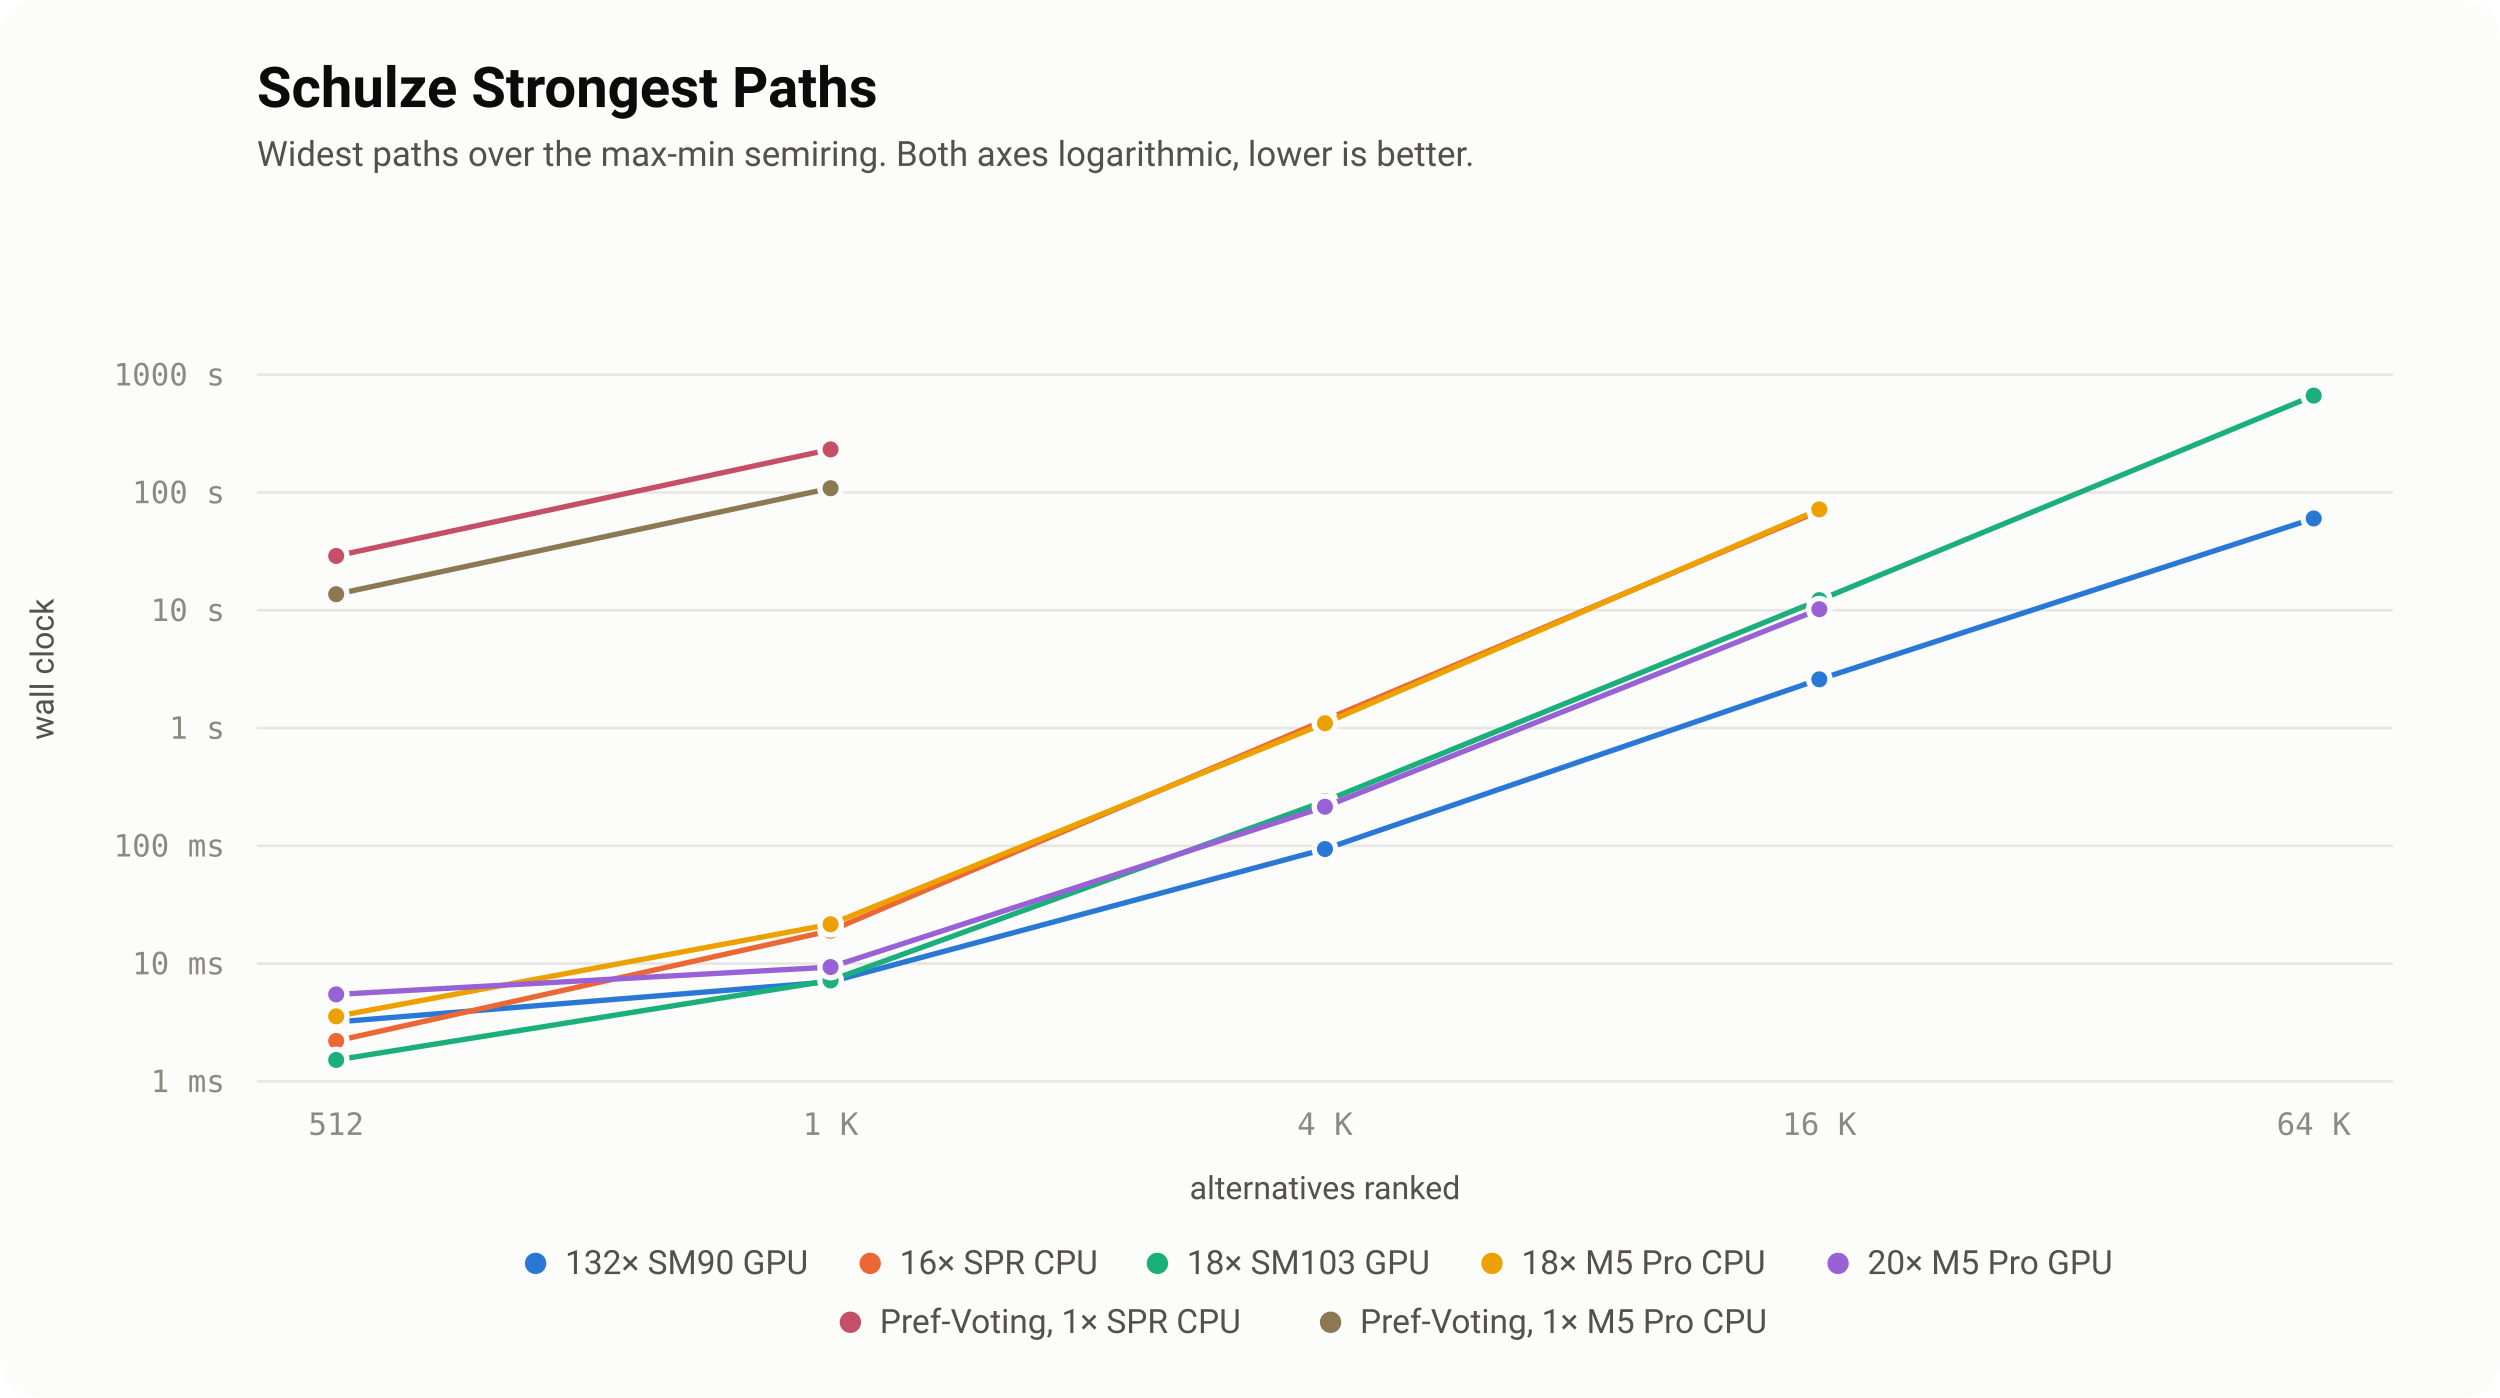
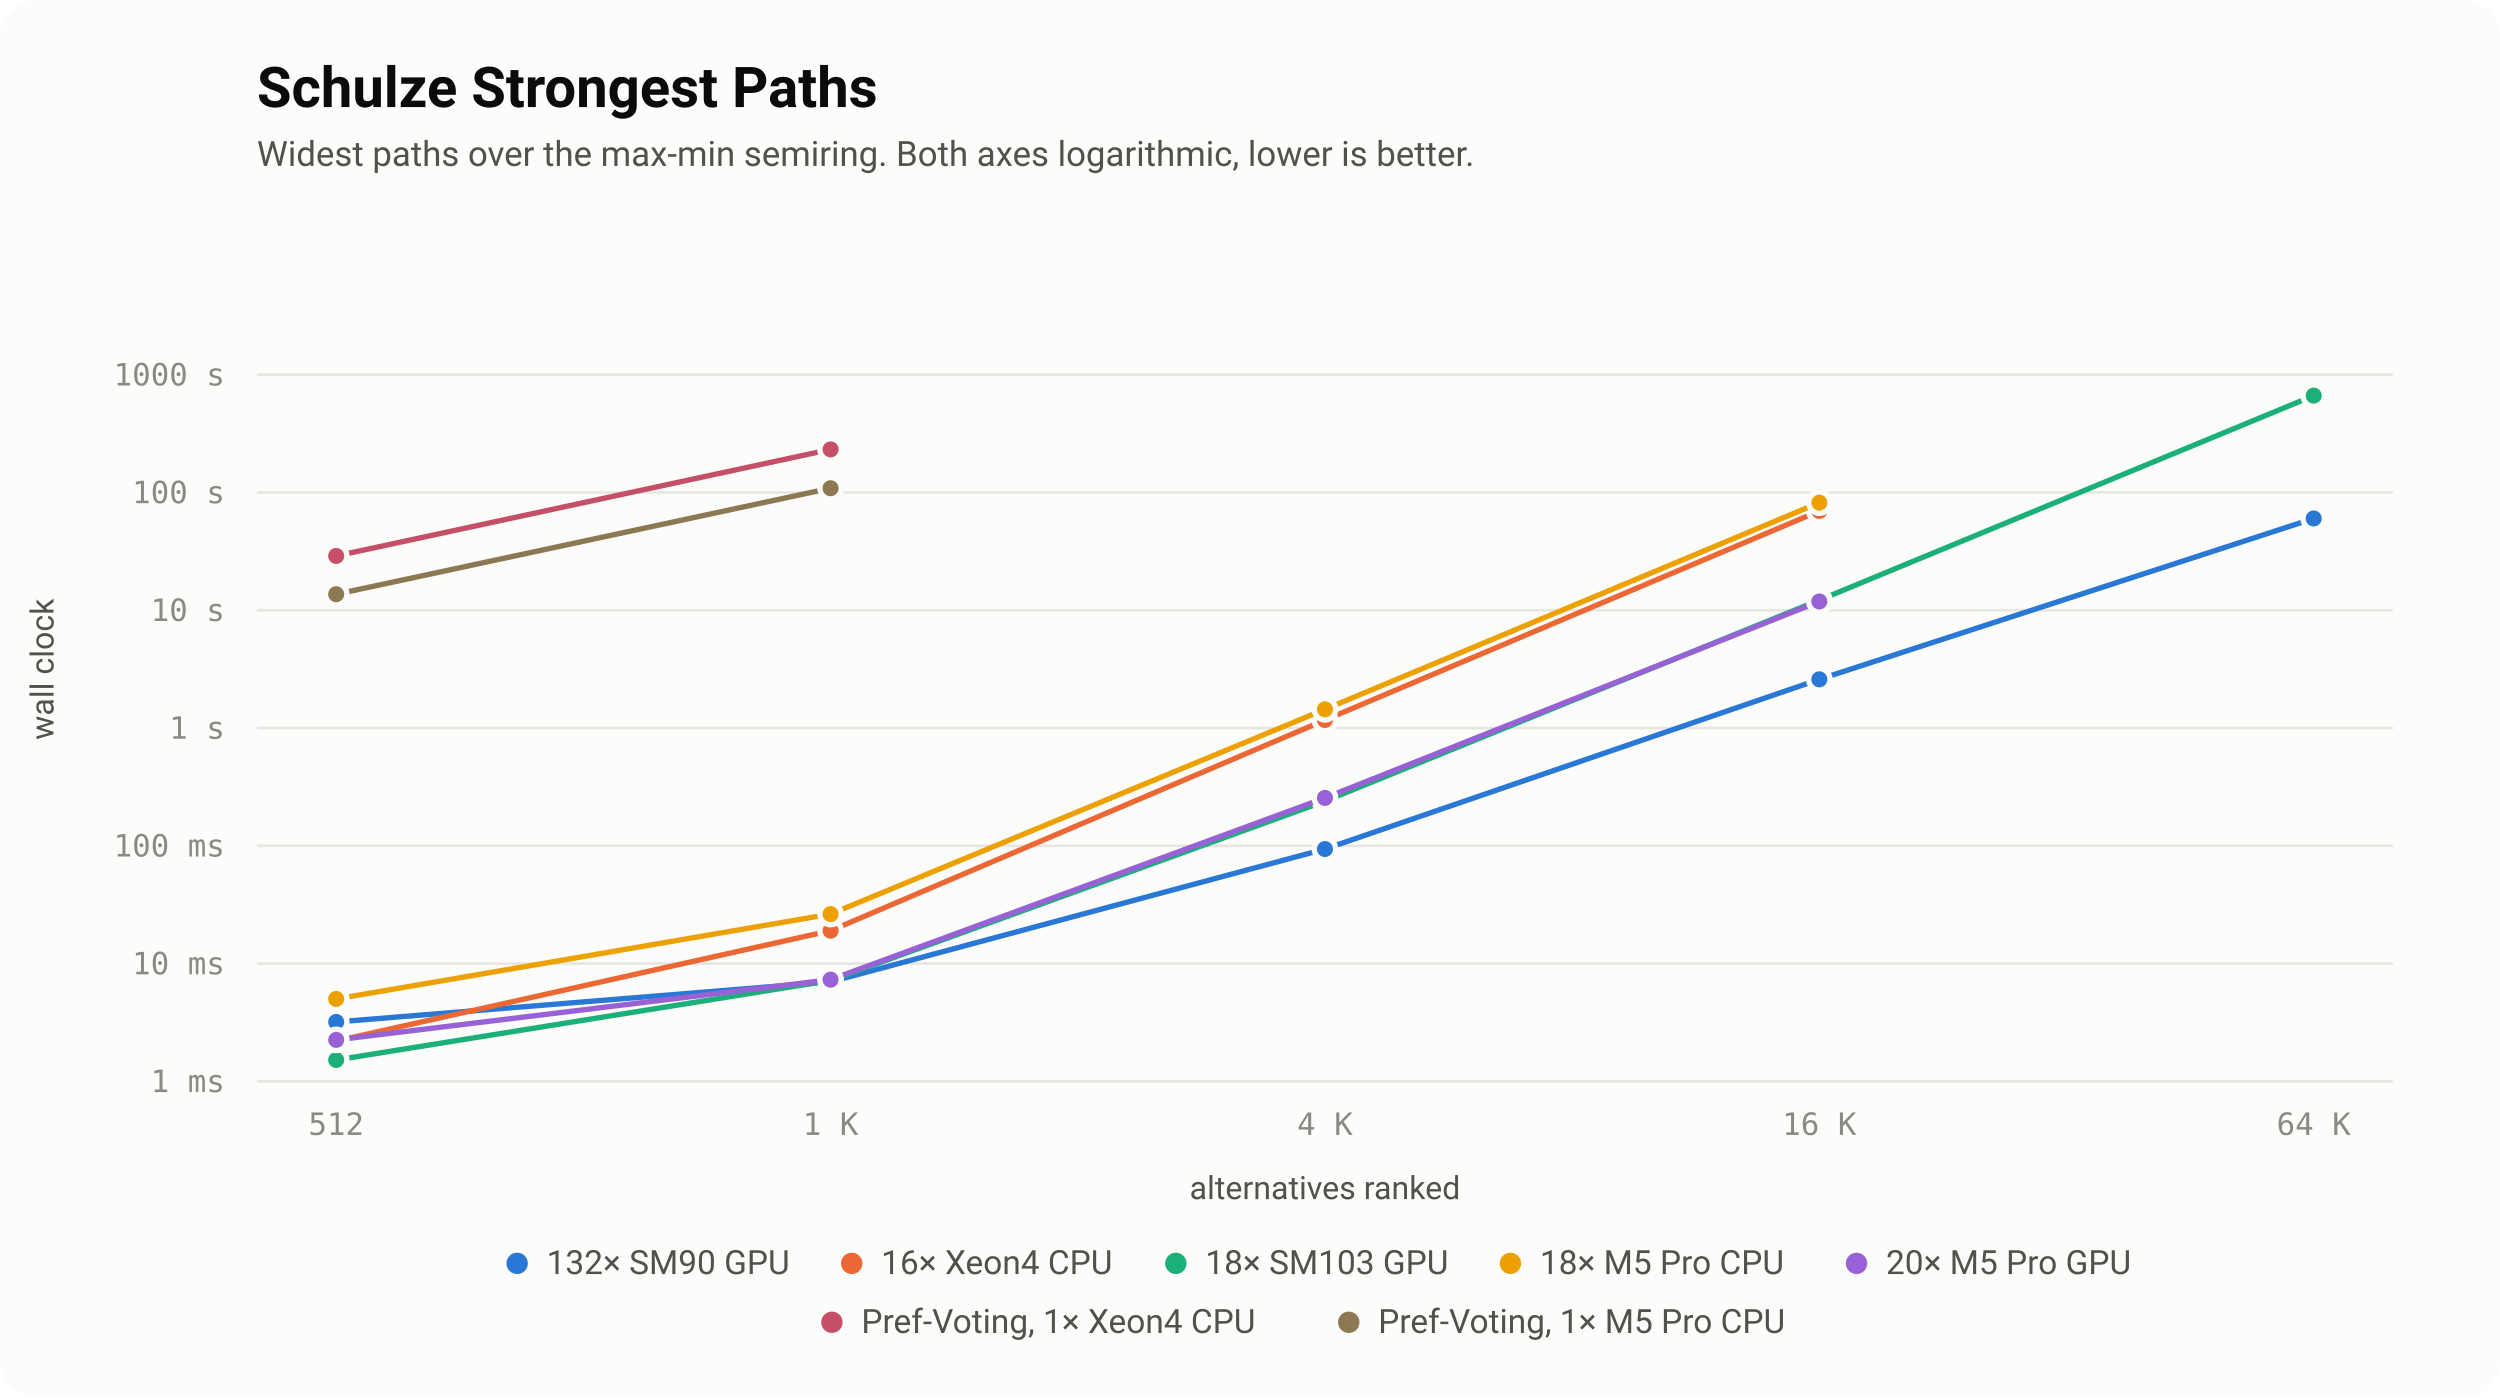
<svg xmlns="http://www.w3.org/2000/svg" width="934" height="522" viewBox="0 0 934 522" font-family="ui-sans-serif,-apple-system,'Segoe UI',Roboto,Helvetica,Arial,sans-serif" role="img" aria-label="Schulze wall clock against field size, log-log">
  <rect width="934" height="522" rx="14" fill="#fcfcfb" />
  <text x="96" y="40" font-size="21" font-weight="650" fill="#0b0b0b">Schulze Strongest Paths</text>
  <text x="96" y="62" font-size="13" fill="#52514e">Widest paths over the max-min semiring. Both axes logarithmic, lower is better.</text>
  <line x1="96" y1="404.0" x2="894" y2="404.0" stroke="#e7e6e2" stroke-width="1" />
  <text x="84" y="408.0" font-size="11.5" text-anchor="end" fill="#8a8984" font-family="ui-monospace,SFMono-Regular,Menlo,Consolas,monospace">1 ms</text>
  <line x1="96" y1="360.0" x2="894" y2="360.0" stroke="#e7e6e2" stroke-width="1" />
  <text x="84" y="364.0" font-size="11.5" text-anchor="end" fill="#8a8984" font-family="ui-monospace,SFMono-Regular,Menlo,Consolas,monospace">10 ms</text>
  <line x1="96" y1="316.0" x2="894" y2="316.0" stroke="#e7e6e2" stroke-width="1" />
  <text x="84" y="320.0" font-size="11.5" text-anchor="end" fill="#8a8984" font-family="ui-monospace,SFMono-Regular,Menlo,Consolas,monospace">100 ms</text>
  <line x1="96" y1="272.0" x2="894" y2="272.0" stroke="#e7e6e2" stroke-width="1" />
  <text x="84" y="276.0" font-size="11.5" text-anchor="end" fill="#8a8984" font-family="ui-monospace,SFMono-Regular,Menlo,Consolas,monospace">1 s</text>
  <line x1="96" y1="228.0" x2="894" y2="228.0" stroke="#e7e6e2" stroke-width="1" />
  <text x="84" y="232.0" font-size="11.5" text-anchor="end" fill="#8a8984" font-family="ui-monospace,SFMono-Regular,Menlo,Consolas,monospace">10 s</text>
  <line x1="96" y1="184.0" x2="894" y2="184.0" stroke="#e7e6e2" stroke-width="1" />
  <text x="84" y="188.0" font-size="11.5" text-anchor="end" fill="#8a8984" font-family="ui-monospace,SFMono-Regular,Menlo,Consolas,monospace">100 s</text>
  <line x1="96" y1="140.0" x2="894" y2="140.0" stroke="#e7e6e2" stroke-width="1" />
  <text x="84" y="144.0" font-size="11.5" text-anchor="end" fill="#8a8984" font-family="ui-monospace,SFMono-Regular,Menlo,Consolas,monospace">1000 s</text>
  <text x="125.6" y="424" font-size="11.5" text-anchor="middle" fill="#8a8984" font-family="ui-monospace,SFMono-Regular,Menlo,Consolas,monospace">512</text>
  <text x="310.3" y="424" font-size="11.5" text-anchor="middle" fill="#8a8984" font-family="ui-monospace,SFMono-Regular,Menlo,Consolas,monospace">1 K</text>
  <text x="495.0" y="424" font-size="11.5" text-anchor="middle" fill="#8a8984" font-family="ui-monospace,SFMono-Regular,Menlo,Consolas,monospace">4 K</text>
  <text x="679.7" y="424" font-size="11.5" text-anchor="middle" fill="#8a8984" font-family="ui-monospace,SFMono-Regular,Menlo,Consolas,monospace">16 K</text>
  <text x="864.4" y="424" font-size="11.5" text-anchor="middle" fill="#8a8984" font-family="ui-monospace,SFMono-Regular,Menlo,Consolas,monospace">64 K</text>
  <text x="495" y="448" font-size="12" text-anchor="middle" fill="#52514e">alternatives ranked</text>
  <text x="20" y="250" font-size="12" text-anchor="middle" fill="#52514e" transform="rotate(-90 20 250)">wall clock</text>
  <path d="M125.6,381.8 L310.3,366.8 L495.0,317.2 L679.7,253.8 L864.4,193.7" fill="none" stroke="#2a78d6" stroke-width="2" stroke-linejoin="round" />
  <circle cx="125.6" cy="381.8" r="4" fill="#2a78d6" stroke="#fcfcfb" stroke-width="2" />
  <circle cx="310.3" cy="366.8" r="4" fill="#2a78d6" stroke="#fcfcfb" stroke-width="2" />
  <circle cx="495.0" cy="317.2" r="4" fill="#2a78d6" stroke="#fcfcfb" stroke-width="2" />
  <circle cx="679.7" cy="253.8" r="4" fill="#2a78d6" stroke="#fcfcfb" stroke-width="2" />
  <circle cx="864.4" cy="193.7" r="4" fill="#2a78d6" stroke="#fcfcfb" stroke-width="2" />
  <path d="M125.6,388.9 L310.3,347.7 L495.0,269.0 L679.7,190.9" fill="none" stroke="#eb6834" stroke-width="2" stroke-linejoin="round" />
  <circle cx="125.6" cy="388.9" r="4" fill="#eb6834" stroke="#fcfcfb" stroke-width="2" />
  <circle cx="310.3" cy="347.7" r="4" fill="#eb6834" stroke="#fcfcfb" stroke-width="2" />
  <circle cx="495.0" cy="269.0" r="4" fill="#eb6834" stroke="#fcfcfb" stroke-width="2" />
  <circle cx="679.7" cy="190.9" r="4" fill="#eb6834" stroke="#fcfcfb" stroke-width="2" />
  <path d="M125.6,396.0 L310.3,366.3 L495.0,299.3 L679.7,224.2 L864.4,147.8" fill="none" stroke="#1baf7a" stroke-width="2" stroke-linejoin="round" />
  <circle cx="125.6" cy="396.0" r="4" fill="#1baf7a" stroke="#fcfcfb" stroke-width="2" />
  <circle cx="310.3" cy="366.3" r="4" fill="#1baf7a" stroke="#fcfcfb" stroke-width="2" />
  <circle cx="495.0" cy="299.3" r="4" fill="#1baf7a" stroke="#fcfcfb" stroke-width="2" />
  <circle cx="679.7" cy="224.2" r="4" fill="#1baf7a" stroke="#fcfcfb" stroke-width="2" />
  <circle cx="864.4" cy="147.8" r="4" fill="#1baf7a" stroke="#fcfcfb" stroke-width="2" />
-   <path d="M125.6,379.7 L310.3,345.3 L495.0,270.2 L679.7,190.3" fill="none" stroke="#eda100" stroke-width="2" stroke-linejoin="round" />
-   <circle cx="125.6" cy="379.7" r="4" fill="#eda100" stroke="#fcfcfb" stroke-width="2" />
-   <circle cx="310.3" cy="345.3" r="4" fill="#eda100" stroke="#fcfcfb" stroke-width="2" />
-   <circle cx="495.0" cy="270.2" r="4" fill="#eda100" stroke="#fcfcfb" stroke-width="2" />
-   <circle cx="679.7" cy="190.3" r="4" fill="#eda100" stroke="#fcfcfb" stroke-width="2" />
-   <path d="M125.6,371.5 L310.3,361.3 L495.0,301.4 L679.7,227.6" fill="none" stroke="#9861d6" stroke-width="2" stroke-linejoin="round" />
-   <circle cx="125.6" cy="371.5" r="4" fill="#9861d6" stroke="#fcfcfb" stroke-width="2" />
-   <circle cx="310.3" cy="361.3" r="4" fill="#9861d6" stroke="#fcfcfb" stroke-width="2" />
-   <circle cx="495.0" cy="301.4" r="4" fill="#9861d6" stroke="#fcfcfb" stroke-width="2" />
-   <circle cx="679.7" cy="227.6" r="4" fill="#9861d6" stroke="#fcfcfb" stroke-width="2" />
+   <path d="M125.6,373.2 L310.3,341.5 L495.0,265.0 L679.7,187.8" fill="none" stroke="#eda100" stroke-width="2" stroke-linejoin="round" />
+   <circle cx="125.6" cy="373.2" r="4" fill="#eda100" stroke="#fcfcfb" stroke-width="2" />
+   <circle cx="310.3" cy="341.5" r="4" fill="#eda100" stroke="#fcfcfb" stroke-width="2" />
+   <circle cx="495.0" cy="265.0" r="4" fill="#eda100" stroke="#fcfcfb" stroke-width="2" />
+   <circle cx="679.7" cy="187.8" r="4" fill="#eda100" stroke="#fcfcfb" stroke-width="2" />
+   <path d="M125.6,388.5 L310.3,366.0 L495.0,298.1 L679.7,224.7" fill="none" stroke="#9861d6" stroke-width="2" stroke-linejoin="round" />
+   <circle cx="125.6" cy="388.5" r="4" fill="#9861d6" stroke="#fcfcfb" stroke-width="2" />
+   <circle cx="310.3" cy="366.0" r="4" fill="#9861d6" stroke="#fcfcfb" stroke-width="2" />
+   <circle cx="495.0" cy="298.1" r="4" fill="#9861d6" stroke="#fcfcfb" stroke-width="2" />
+   <circle cx="679.7" cy="224.7" r="4" fill="#9861d6" stroke="#fcfcfb" stroke-width="2" />
  <path d="M125.6,207.7 L310.3,167.9" fill="none" stroke="#c64f68" stroke-width="2" stroke-linejoin="round" />
  <circle cx="125.6" cy="207.7" r="4" fill="#c64f68" stroke="#fcfcfb" stroke-width="2" />
  <circle cx="310.3" cy="167.9" r="4" fill="#c64f68" stroke="#fcfcfb" stroke-width="2" />
  <path d="M125.6,222.0 L310.3,182.4" fill="none" stroke="#8c7853" stroke-width="2" stroke-linejoin="round" />
  <circle cx="125.6" cy="222.0" r="4" fill="#8c7853" stroke="#fcfcfb" stroke-width="2" />
  <circle cx="310.3" cy="182.4" r="4" fill="#8c7853" stroke="#fcfcfb" stroke-width="2" />
-   <circle cx="200.1" cy="472" r="4" fill="#2a78d6" />
-   <text x="211.1" y="476" font-size="12.5" fill="#52514e">132× SM90 GPU</text>
-   <circle cx="325.1" cy="472" r="4" fill="#eb6834" />
-   <text x="336.1" y="476" font-size="12.5" fill="#52514e">16× SPR CPU</text>
-   <circle cx="432.4" cy="472" r="4" fill="#1baf7a" />
-   <text x="443.4" y="476" font-size="12.5" fill="#52514e">18× SM103 GPU</text>
-   <circle cx="557.4" cy="472" r="4" fill="#eda100" />
-   <text x="568.4" y="476" font-size="12.5" fill="#52514e">18× M5 Pro CPU</text>
-   <circle cx="686.7" cy="472" r="4" fill="#9861d6" />
-   <text x="697.7" y="476" font-size="12.5" fill="#52514e">20× M5 Pro GPU</text>
-   <circle cx="317.7" cy="494" r="4" fill="#c64f68" />
-   <text x="328.7" y="498" font-size="12.5" fill="#52514e">Pref-Voting, 1× SPR CPU</text>
-   <circle cx="497.1" cy="494" r="4" fill="#8c7853" />
-   <text x="508.1" y="498" font-size="12.5" fill="#52514e">Pref-Voting, 1× M5 Pro CPU</text>
+   <circle cx="193.2" cy="472" r="4" fill="#2a78d6" />
+   <text x="204.2" y="476" font-size="12.5" fill="#52514e">132× SM90 GPU</text>
+   <circle cx="318.2" cy="472" r="4" fill="#eb6834" />
+   <text x="329.2" y="476" font-size="12.5" fill="#52514e">16× Xeon4 CPU</text>
+   <circle cx="439.3" cy="472" r="4" fill="#1baf7a" />
+   <text x="450.3" y="476" font-size="12.5" fill="#52514e">18× SM103 GPU</text>
+   <circle cx="564.3" cy="472" r="4" fill="#eda100" />
+   <text x="575.3" y="476" font-size="12.5" fill="#52514e">18× M5 Pro CPU</text>
+   <circle cx="693.6" cy="472" r="4" fill="#9861d6" />
+   <text x="704.6" y="476" font-size="12.5" fill="#52514e">20× M5 Pro GPU</text>
+   <circle cx="310.8" cy="494" r="4" fill="#c64f68" />
+   <text x="321.8" y="498" font-size="12.5" fill="#52514e">Pref-Voting, 1× Xeon4 CPU</text>
+   <circle cx="503.9" cy="494" r="4" fill="#8c7853" />
+   <text x="514.9" y="498" font-size="12.5" fill="#52514e">Pref-Voting, 1× M5 Pro CPU</text>
</svg>
